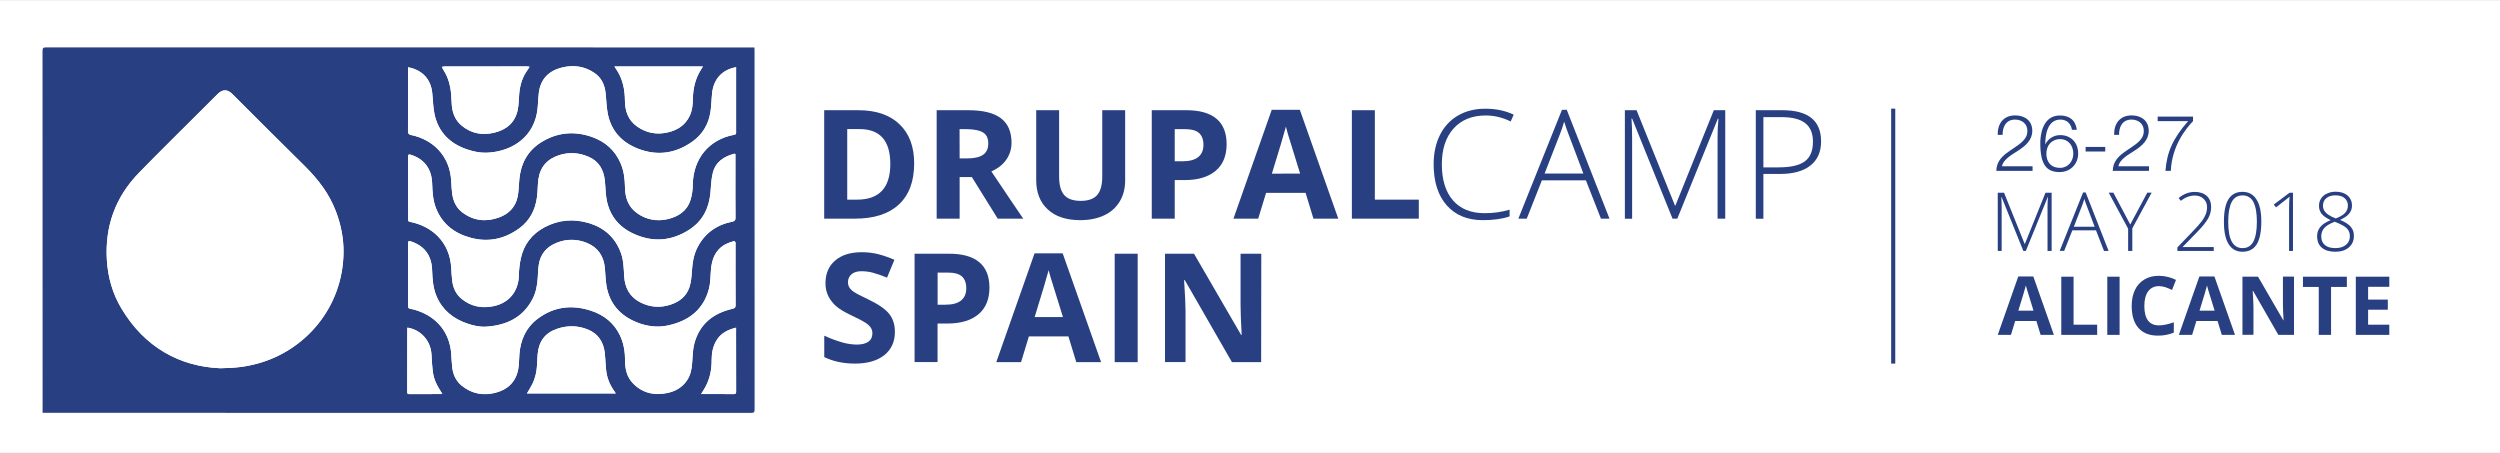
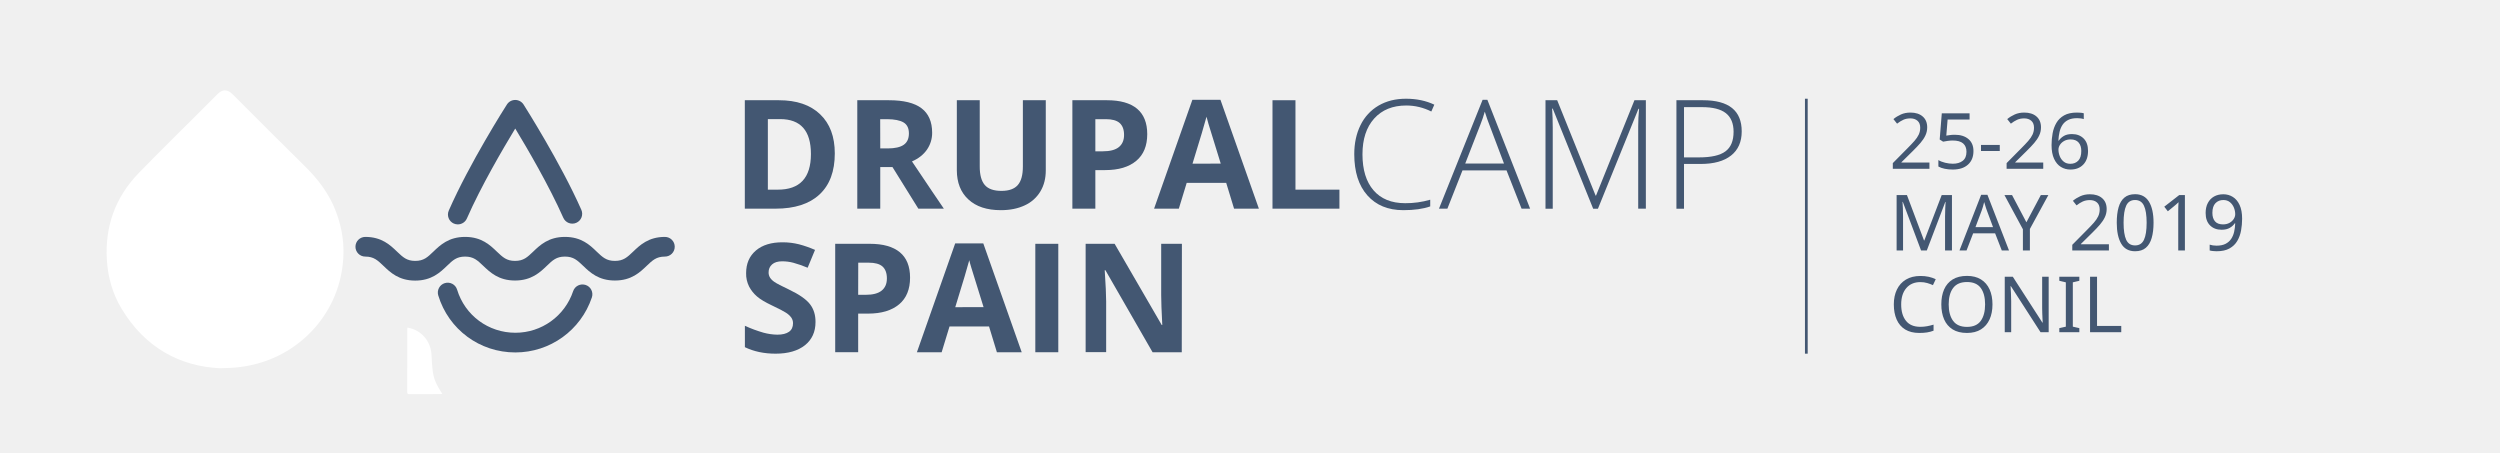
<svg xmlns="http://www.w3.org/2000/svg" version="1.1" id="svg3699" x="0px" y="0px" viewBox="0 0 3656.6 661.7" style="enable-background:new 0 0 3656.6 661.7;" xml:space="preserve">
  <style type="text/css">
- 	.st0{fill:#FFFFFF;}
- 	.st1{fill:#283F82;}
- 	.st2{fill:#F7F8F8;}
- 	.st3{fill:none;}
- 	.st4{fill:none;stroke:#283F82;stroke-width:6;stroke-miterlimit:10;}
- 	.st5{enable-background:new    ;}
+ 	.st0{fill:#435772;}
+ 	.st1{fill:#FFFFFF;}
+ 	.st2{fill:none;stroke:#435772;stroke-width:4;stroke-miterlimit:10;}
+ 	.st3{font-family:'Ubuntu';}
+ 	.st4{font-size:113.537px;}
+ 	.st5{font-family:'Ubuntu-Bold';}
</style>
-   <rect y="1.3" class="st0" width="3656.6" height="660.4" />
  <g>
-     <path class="st1" d="M1337.1,239c0,26.1-7.4,46.1-22.3,60c-14.9,13.9-36.3,20.8-64.4,20.8h-44.9V161.2h49.8   c25.9,0,46,6.8,60.3,20.5C1330,195.4,1337.1,214.5,1337.1,239z M1302.2,239.9c0-34.1-15-51.1-45.1-51.1h-17.9V292h14.4   C1286,292,1302.2,274.6,1302.2,239.9z" />
-     <path class="st1" d="M1403.6,259v60.8H1370V161.2h46.2c21.5,0,37.5,3.9,47.8,11.8c10.3,7.8,15.5,19.8,15.5,35.7   c0.1,8.9-2.6,17.6-7.7,24.9c-5.1,7.3-12.4,13-21.8,17.1c23.9,35.6,39.4,58.7,46.6,69.1h-37.3l-37.8-60.8H1403.6z M1403.6,231.7   h10.8c10.6,0,18.5-1.8,23.5-5.3c5.1-3.5,7.6-9.1,7.6-16.7c0-7.5-2.6-12.9-7.8-16c-5.2-3.1-13.2-4.7-24-4.8h-10.2L1403.6,231.7z" />
-     <path class="st1" d="M1645.7,161.2v102.6c0,11.7-2.6,22-7.9,30.8c-5.3,8.9-13.3,16-22.7,20.3c-9.9,4.7-21.6,7.1-35.1,7.1   c-20.4,0-36.2-5.2-47.5-15.7c-11.3-10.4-16.9-24.7-16.9-42.9V161.2h33.5v97.1c0,12.2,2.5,21.2,7.4,26.9c4.9,5.7,13,8.6,24.4,8.6   c11,0,19-2.9,23.9-8.6c5-5.7,7.4-14.8,7.4-27.1v-96.9H1645.7z" />
-     <path class="st1" d="M1794.1,210.7c0,17.1-5.3,30.1-16,39.1c-10.7,9-25.8,13.6-45.5,13.6h-14.4v56.4h-33.6V161.2h50.7   c19.2,0,33.9,4.1,43.9,12.4C1789.1,181.9,1794.1,194.3,1794.1,210.7z M1718.2,235.9h11.1c10.3,0,18.1-2,23.2-6.1   c5.1-4.1,7.7-10,7.7-17.8c0-7.9-2.2-13.7-6.5-17.5c-4.3-3.8-11-5.6-20.2-5.6h-15.3V235.9z" />
-     <path class="st1" d="M1921.1,319.8l-11.5-37.7h-57.8l-11.5,37.7h-36.2l56-159.2h41.1l56.2,159.2H1921.1z M1901.6,253.9   c-10.6-34.2-16.6-53.5-17.9-58c-1.3-4.5-2.3-8-2.9-10.6c-2.4,9.3-9.2,32.1-20.5,68.7L1901.6,253.9z" />
-     <path class="st1" d="M1977.3,319.8V161.2h33.6V292h64.3v27.8H1977.3z" />
-   </g>
-   <g>
-     <path class="st1" d="M2173,168.9c-19.9,0-35.6,6.4-47,19.1c-11.4,12.7-17.1,30.2-17.1,52.3c0,22.6,5.4,40.2,16.2,52.7   c10.8,12.5,26.2,18.8,46.2,18.8c12.4,0.1,24.8-1.6,36.7-5.1v9.8c-10.5,3.7-23.6,5.5-39.3,5.5c-22.3,0-39.8-7.2-52.6-21.6   c-12.8-14.4-19.2-34.5-19.2-60.3c0-16.1,3.1-30.3,9.2-42.6c5.8-11.9,14.9-21.8,26.4-28.5c11.5-6.7,24.8-10,40-10   c15.5,0,29.3,2.9,41.5,8.7l-4.4,10C2198.1,171.9,2185.7,168.9,2173,168.9z" />
-     <path class="st1" d="M2319.6,263.8h-64.4l-22.1,56h-12.3l63.8-159.2h7l62.5,159.2h-12.5L2319.6,263.8z M2259.2,253.8h56.7   l-21.6-57.2c-1.8-4.5-4-10.7-6.5-18.7c-1.8,6.4-3.9,12.7-6.4,18.9L2259.2,253.8z" />
-     <path class="st1" d="M2446.3,319.8l-59.1-146.4h-0.9c0.6,9,0.9,18.1,0.9,27.6v118.9h-10.6V161.2h17.1l56.2,139.5h0.6l56.2-139.5   h16.7v158.6h-11.2V199.6c0-8.4,0.4-17,1.3-26h-0.9l-59.3,146.2H2446.3z" />
-     <path class="st1" d="M2663.6,206.8c0,15.3-5.2,27.1-15.6,35.3c-10.4,8.2-25.2,12.3-44.3,12.3h-24.5v65.5h-11.1V161.2h38.8   C2644.8,161.2,2663.6,176.4,2663.6,206.8z M2579.3,244.8h21.8c17.9,0,30.8-2.9,38.7-8.8c8-5.9,11.9-15.5,11.9-28.7   c0-12.2-3.8-21.3-11.3-27.2c-7.5-5.9-19.2-8.8-34.9-8.8h-26.3V244.8z" />
-   </g>
-   <path class="st1" d="M1308.9,485.6c0,14.3-5.2,25.6-15.4,33.8c-10.3,8.2-24.6,12.4-43,12.4c-16.9,0-31.9-3.2-44.9-9.5V491  c8.8,4.1,17.9,7.4,27.2,10.1c6.6,1.8,13.5,2.8,20.3,2.9c7.4,0,13-1.4,17-4.2s5.9-7,5.9-12.6c0-3-0.9-5.9-2.6-8.3  c-2.1-2.8-4.7-5.1-7.7-7c-3.3-2.2-10.2-5.8-20.6-10.7c-9.7-4.6-17-8.9-21.8-13.1c-4.8-4.1-8.7-9.1-11.6-14.6  c-3-6.1-4.5-12.8-4.3-19.5c0-14,4.8-25,14.3-33.1s22.7-12.1,39.4-12c8,0,15.9,1,23.6,2.9c8,2.1,15.9,4.9,23.5,8.2l-10.8,26.1  c-6.8-2.9-13.8-5.3-21-7.3c-5.3-1.4-10.8-2.1-16.3-2.1c-6.4,0-11.3,1.5-14.7,4.5c-3.4,2.9-5.2,7.2-5.1,11.6  c-0.1,2.7,0.6,5.4,2.1,7.8c1.7,2.6,4,4.7,6.6,6.4c3,2.1,10.1,5.8,21.3,11.1c14.8,7.1,25,14.2,30.5,21.3S1309,475.3,1308.9,485.6z" />
-   <path class="st1" d="M1447.2,420.5c0,17.1-5.3,30.1-16,39.1c-10.7,9-25.8,13.6-45.5,13.6h-14.4v56.4h-33.6V371.1h50.7  c19.2,0,33.9,4.1,43.9,12.4C1442.2,391.8,1447.2,404.1,1447.2,420.5z M1371.3,445.7h11.1c10.3,0,18.1-2,23.2-6.1s7.7-10,7.7-17.8  c0-7.9-2.2-13.7-6.4-17.5c-4.3-3.8-11-5.6-20.2-5.6h-15.3V445.7z" />
-   <path class="st1" d="M1574.2,529.7l-11.5-37.7h-57.8l-11.5,37.7h-36.2l56-159.2h41.1l56.2,159.2H1574.2z M1554.7,463.7  c-10.6-34.2-16.6-53.5-18-58c-1.4-4.5-2.3-8-2.9-10.6c-2.4,9.3-9.2,32.1-20.5,68.7L1554.7,463.7z" />
-   <path class="st1" d="M1630.4,529.7V371.1h33.6v158.6H1630.4z" />
-   <path class="st1" d="M1844.6,529.7h-42.7l-69-120h-1c1.4,21.2,2.1,36.3,2.1,45.3v74.6h-30V371.1h42.4l68.9,118.8h0.8  c-1.1-20.6-1.6-35.2-1.6-43.7v-75.1h30.3L1844.6,529.7z" />
-   <g id="g3717">
-     <path id="path3719" class="st2" d="M1103.5,68.6c0.6,0.3,1.5,0.5,1.6,0.9c0.2,1,0.2,1.9,0.1,2.9c0,176.2,0,352.4,0.1,528.6   c0,3.2-0.7,3.9-3.8,3.8c-345.4-0.1-690.8-0.1-1036.2-0.1c-1.3-0.1-2.6-0.4-3.8-0.8l0.9-0.1c1.5,0,3.1,0.1,4.6,0.1   c343.8,0,687.7,0,1031.5,0.1c4.1,0,5.3-0.8,5.3-5.1c-0.1-174.9-0.2-349.9-0.1-524.8c0-1.5-0.1-3.1-0.2-4.6   C1103.5,69.2,1103.5,68.9,1103.5,68.6" />
-   </g>
-   <g id="g3725">
-     <path id="path3727" class="st1" d="M596,479.2c-0.1,0.5-0.2,1.1-0.3,1.6c0,30.9,0,61.8-0.1,92.6c0,2.5,0.9,3,3.2,3   c15.5-0.1,31,0,46.5-0.1c0.5,0,1.1-0.1,1.6-0.3c-8.6-13.1-12.4-21.2-13.8-32.3c-1.1-8.4-1.5-17-2-25.4   C629.9,498.4,615.7,482.4,596,479.2 M1076.6,479.3c-12.2,3-22.5,8.1-29,19.1c-5.2,8.8-6.8,18.5-6.8,28.5   c0.1,13.5-2.4,26.3-8.7,38.3c-2,3.7-4.3,7.3-6.7,11.2c16.1,0,31.8-0.1,47.4,0.1c3.3,0,3.8-1,3.8-4c-0.1-28.4-0.1-56.8-0.1-85.2   L1076.6,479.3z M898.6,97.2c1,1.5,1.7,2.6,2.4,3.7s1.5,2.3,2.3,3.5c7.9,13.2,10.6,27.6,10.7,42.9c0.1,15,4.7,28.4,17.5,37.5   c13.9,9.9,29.5,12.7,46.2,8.6c13.8-3.4,24.7-10.7,31-23.9c3.8-8,4.6-16.6,4.7-25.3c0.3-14.8,3.5-28.8,11.3-41.5   c1.1-1.7,2.2-3.4,3.4-5.5H898.6z M710.6,97.2c-20.1,0-40.3,0-60.4,0c-1.3,0.1-2.6,0.3-3.9,0.6c0.5,1.1,1,2.2,1.6,3.3   c1.1,1.9,2.3,3.8,3.4,5.8c7.4,13.5,8.8,28.2,9.3,43.2c0.4,13.1,4.3,25.1,14.8,33.7c14,11.5,30.2,14.5,47.6,10.2   c17.8-4.3,30.3-14.7,34.2-33.2c1.7-8,1.5-16.3,2.3-24.5c1.2-13,5.1-25,13.2-35.5c0.7-1,1.3-2.1,1.8-3.2c-1.2-0.3-2.3-0.5-3.5-0.5   C750.8,97.2,730.7,97.2,710.6,97.2 M900.6,575.4c-0.7-1.1-1.1-1.8-1.5-2.5c-6.5-8.9-10.9-18.8-12.3-29.8   c-1.1-8.7-1.2-17.5-2.1-26.2c-1.8-16.5-9.5-28.9-25.5-35.2c-14.7-5.8-29.5-5.8-44.5-0.7c-17.7,6-26.5,18.5-28.2,36.6   c-0.5,5.3-0.6,10.6-0.9,15.9c-0.5,10-2.6,19.6-7.1,28.6c-2.3,4.5-5.1,8.8-7.7,13.4H900.6z M596.9,401.4c0,15.4,0.1,30.8,0,46.1   c0,2.6,0.7,3.6,3.4,4c3.7,0.7,7.3,1.6,10.9,2.9c27.8,9.7,46.5,31.5,48.8,63.1c0.5,7,0.7,14,1.6,20.9c1.4,10.3,5.8,19.3,14,25.8   c14.5,11.6,31.1,14.8,48.9,10.2s29.8-15.7,33.4-34.1c1.4-7.3,1.2-15,1.8-22.5c1.7-20.7,9.5-38.5,26.2-51.3   c23.8-18.1,50.3-21.4,78.4-12.2c19.1,6.3,33.9,17.9,42.6,36.4c5.6,11.8,7.4,24.4,7.4,37.4c0,11.8,2.7,23.1,11.1,32   c13.9,14.7,31.3,18.6,50.6,14.6c11.5-2.4,21.4-7.9,28.4-17.8c5.6-7.9,7.3-17,8-26.5s0.8-19.1,3.2-28.2   c7.7-28.6,27.8-44.3,55.9-50.7c3.3-0.8,4.4-1.7,4.4-5.3c-0.2-29.9-0.1-59.8-0.1-89.8c0-0.7,0.3-1.6-0.1-2.1   c-0.5-0.8-1.6-1.9-2.1-1.7c-8.5,2.2-16.3,5.6-22.4,12.2c-8.3,9-10.7,20.1-11.5,32c-0.6,8.6-0.6,17.5-2.8,25.7   c-8.1,30.7-29.8,46.9-59.7,53.4c-16,3.5-31.6,1.3-46.7-4.9c-23.8-9.9-38.8-27.1-43.4-52.7c-1.5-8.8-1.5-17.8-2.4-26.6   c-1.8-17.2-10-29.9-26.4-36.5c-14.1-5.9-29.9-6-44-0.2c-14.7,5.8-24,16.5-26.3,32.4c-0.9,6.3-1.1,12.8-1.5,19.2   c-0.7,10.5-2.6,20.8-7.4,30.3c-14.1,27.6-38.4,38.8-67.8,40.8c-9.6,0.6-19.1-1.5-28.3-4.7c-20.4-7.1-36-19.6-44.6-40   c-5.2-12.4-5.9-25.4-6.4-38.6c-0.8-20.9-11.3-34.9-30.7-41.3c-3.3-1.1-4.6-0.8-4.5,3.2c0.2,15,0.1,29.9,0.1,44.9 M597,274.5   c0,15.4,0,30.8,0,46.1c0,1.8-0.4,3.4,2.4,3.9c32.4,6.3,58.3,29.3,60.6,67.3c0.4,6.5,0.7,13.1,1.5,19.6c1.4,10.3,5.7,19.3,13.8,25.9   c13.5,11,29,14.1,46,10.7c23-4.5,37.1-21.6,37.6-45.1c0.2-8.5,1.2-17,3-25.3c4.5-20.3,16.4-35.5,34.7-45.2   c20.7-11,42.6-12.7,64.9-6s38.4,21,46.6,43.3c4.1,11.1,4.3,22.7,4.9,34.2c1,16.7,7.8,30.1,23.1,38.1c14.6,7.6,29.8,8.7,45.4,3.4   c12.7-4.3,22.5-12.2,26.8-25c2.4-7.3,3.2-15.2,3.7-23c0.7-11.4,2.1-22.6,7-33c10.4-22.4,28.3-35.3,52.2-40.2c3.6-0.7,4.6-2,4.6-5.7   c-0.2-22.5-0.1-45-0.1-67.5c0-7.8,0-15.7,0-23.5c0-1.5,0.4-3.1-2.3-2.4c-15.1,4.1-26.9,12.2-30.8,28c-2.3,9.2-2.5,19-3.4,28.6   c-2,22.5-11.2,41.2-30.2,53.8c-26.4,17.4-54.5,19.5-83.2,6c-21.5-10.1-34.7-27.2-38.7-50.8c-1.5-8.8-1.4-17.8-2.4-26.6   c-1.8-15.7-8.6-28.2-23.7-34.7c-13.8-5.9-27.9-7.1-42.5-2.6c-17.6,5.5-28.2,17-30.9,35.2c-1.3,8.7-0.9,17.6-2.1,26.3   c-2.5,18.4-10.4,34.2-25.5,45.4c-21.6,15.9-45.6,21.2-71.6,14.1c-23.7-6.4-41.5-20-50.7-43.4c-4.6-11.8-5.2-24.2-5.6-36.6   c-0.8-20.8-11.6-35.1-30.7-41.2c-3.3-1.1-4.5-1-4.5,3.1C597.1,244.6,597,259.5,597,274.5 M1076.7,98.3   c-20.2,3.4-33.1,17.4-35.2,38.1c-1,9.3-1,18.7-2.5,27.9c-2.9,17.5-11.5,32.1-25.9,42.4c-24.9,17.9-52,21.8-80.7,10.4   c-23.6-9.4-38.8-26.3-43.6-51.5c-2-10.2-1.9-20.8-3.3-31.2c-1.5-11.2-6.2-20.9-15.7-27.5c-14.5-10-30.5-12.4-47.5-8.3   c-19.5,4.7-31.9,16.7-34.3,37.7c-1.1,9.6-1,19.3-2.7,28.7c-7.4,40.4-42.7,57.7-75,58.3c-9,0.2-18.4-2-27-4.8   c-25-8.3-42-25-47.8-51.2c-2.3-10.5-2.2-21.6-3.5-32.4c-2.2-18.8-13.9-32.6-35.2-36.6v4.2c0,29.8,0.1,59.6-0.1,89.3   c0,3.7,1.2,4.9,4.7,5.6c32.5,6.9,56.1,30.7,58.4,66.1c0.4,6.8,0.7,13.7,1.6,20.4c1.6,10.6,5.9,19.9,14.6,26.5   c16.4,12.5,34.6,14.5,53.7,7.6c14.7-5.3,24.5-15.5,27.5-31c1.5-8,1.6-16.3,2.3-24.5c2.1-22.8,11.8-41.7,31.3-54.1   c23.4-14.9,48.7-17.4,75-8.2c19.5,6.9,33.9,19.6,42,38.8c4.8,11.2,6,23,6.3,35.2c0.3,15.1,5,28.6,18,37.7   c12.7,9.1,28.6,12.2,43.8,8.6c15.9-3.5,28.6-11.7,33.9-27.8c2.3-7.2,3.4-14.7,3.4-22.2c0.5-38.7,23.8-66.7,60.7-73.5   c3.2-0.6,2.7-2.5,2.7-4.5c0-30.3,0-60.7,0-91L1076.7,98.3z M322,538.6c23-0.2,38.7-2.5,54.3-6.7c69.6-18.7,125.4-81.7,126.2-162.9   c0.2-20.2-3.7-39.9-10.8-58.9c-9.8-26.4-26.4-47.9-46.2-67.5c-35.4-34.8-70.4-70-105.5-105c-7.3-7.3-14.4-7.3-21.8,0.1   c-6.7,6.7-13.5,13.4-20.2,20.1c-31.6,31.6-63.6,62.9-94.8,95c-34.4,35.4-49.9,78.2-46.9,127.5c1.5,25.3,8.3,49.2,21.4,71   C211.8,508.4,263.2,536.1,322,538.6 M62.3,603.8c0-15,0-29.9,0-44.9c0-161.3,0-322.7-0.1-484.1c0-4,0.6-5.5,5.1-5.5   c344.5,0.1,689,0.2,1033.6,0.1h2.5c0.1,1.5,0.2,3.1,0.2,4.6c0,174.9,0,349.9,0.1,524.8c0,4.3-1.2,5.1-5.3,5.1   c-343.8-0.1-687.7-0.1-1031.5-0.1C65.4,603.8,63.9,603.8,62.3,603.8" />
+     <path class="st0" d="M1192.8,471.1c0,14.3-5.2,25.6-15.4,33.8c-10.3,8.2-24.6,12.4-43,12.4c-16.9,0-31.9-3.2-44.9-9.5v-31.3   c8.8,4.1,17.9,7.4,27.2,10.1c6.6,1.8,13.5,2.8,20.3,2.9c7.4,0,13-1.4,17-4.2s5.9-7,5.9-12.6c0-3-0.9-5.9-2.6-8.3   c-2.1-2.8-4.7-5.1-7.7-7c-3.3-2.2-10.2-5.8-20.6-10.7c-9.7-4.6-17-8.9-21.8-13.1c-4.8-4.1-8.7-9.1-11.6-14.6   c-3-6.1-4.5-12.8-4.3-19.5c0-14,4.8-25,14.3-33.1s22.7-12.1,39.4-12c8,0,15.9,1,23.6,2.9c8,2.1,15.9,4.9,23.5,8.2l-10.8,26.1   c-6.8-2.9-13.8-5.3-21-7.3c-5.3-1.4-10.8-2.1-16.3-2.1c-6.4,0-11.3,1.5-14.7,4.5c-3.4,2.9-5.2,7.2-5.1,11.6   c-0.1,2.7,0.6,5.4,2.1,7.8c1.7,2.6,4,4.7,6.6,6.4c3,2.1,10.1,5.8,21.3,11.1c14.8,7.1,25,14.2,30.5,21.3S1192.9,460.8,1192.8,471.1z   " />
+     <path class="st0" d="M1331.1,406c0,17.1-5.3,30.1-16,39.1s-25.8,13.6-45.5,13.6h-14.4v56.4h-33.6V356.6h50.7   c19.2,0,33.9,4.1,43.9,12.4C1326.1,377.2,1331.1,389.6,1331.1,406z M1255.2,431.2h11.1c10.3,0,18.1-2,23.2-6.1s7.7-10,7.7-17.8   c0-7.9-2.2-13.7-6.4-17.5c-4.3-3.8-11-5.6-20.2-5.6h-15.3L1255.2,431.2L1255.2,431.2z" />
+     <g>
+       <g>
+         <path class="st0" d="M1221,224.4c0,26.1-7.4,46.1-22.3,60s-36.3,20.8-64.4,20.8h-44.9V146.6h49.8c25.9,0,46,6.8,60.3,20.5     C1213.9,180.8,1221,199.9,1221,224.4z M1186.1,225.3c0-34.1-15-51.1-45.1-51.1h-17.9v103.2h14.4     C1169.9,277.5,1186.1,260.1,1186.1,225.3z" />
+         <path class="st0" d="M1287.5,244.4v60.8h-33.6V146.6h46.2c21.5,0,37.5,3.9,47.8,11.8c10.3,7.8,15.5,19.8,15.5,35.7     c0.1,8.9-2.6,17.6-7.7,24.9c-5.1,7.3-12.4,13-21.8,17.1c23.9,35.6,39.4,58.7,46.6,69.1h-37.3l-37.8-60.8H1287.5z M1287.5,217.1     h10.8c10.6,0,18.5-1.8,23.5-5.3c5.1-3.5,7.6-9.1,7.6-16.7c0-7.5-2.6-12.9-7.8-16c-5.2-3.1-13.2-4.7-24-4.8h-10.2L1287.5,217.1z" />
+         <path class="st0" d="M1529.6,146.6v102.6c0,11.7-2.6,22-7.9,30.8c-5.3,8.9-13.3,16-22.7,20.3c-9.9,4.7-21.6,7.1-35.1,7.1     c-20.4,0-36.2-5.2-47.5-15.7c-11.3-10.4-16.9-24.7-16.9-42.9V146.6h33.5v97.1c0,12.2,2.5,21.2,7.4,26.9c4.9,5.7,13,8.6,24.4,8.6     c11,0,19-2.9,23.9-8.6c5-5.7,7.4-14.8,7.4-27.1v-96.9L1529.6,146.6L1529.6,146.6z" />
+         <path class="st0" d="M1678,196.1c0,17.1-5.3,30.1-16,39.1c-10.7,9-25.8,13.6-45.5,13.6h-14.4v56.4h-33.6V146.6h50.7     c19.2,0,33.9,4.1,43.9,12.4C1673,167.3,1678,179.8,1678,196.1z M1602.1,221.3h11.1c10.3,0,18.1-2,23.2-6.1s7.7-10,7.7-17.8     c0-7.9-2.2-13.7-6.5-17.5s-11-5.6-20.2-5.6h-15.3L1602.1,221.3L1602.1,221.3z" />
+         <path class="st0" d="M1805,305.2l-11.5-37.7h-57.8l-11.5,37.7H1688l56-159.2h41.1l56.2,159.2H1805z M1785.5,239.3     c-10.6-34.2-16.6-53.5-17.9-58s-2.3-8-2.9-10.6c-2.4,9.3-9.2,32.1-20.5,68.7L1785.5,239.3z" />
+         <path class="st0" d="M1861.2,305.2V146.6h33.6v130.8h64.3v27.8H1861.2z" />
+       </g>
+       <g>
+         <path class="st0" d="M2056.9,154.3c-19.9,0-35.6,6.4-47,19.1c-11.4,12.7-17.1,30.2-17.1,52.3c0,22.6,5.4,40.2,16.2,52.7     s26.2,18.8,46.2,18.8c12.4,0.1,24.8-1.6,36.7-5.1v9.8c-10.5,3.7-23.6,5.5-39.3,5.5c-22.3,0-39.8-7.2-52.6-21.6     s-19.2-34.5-19.2-60.3c0-16.1,3.1-30.3,9.2-42.6c5.8-11.9,14.9-21.8,26.4-28.5s24.8-10,40-10c15.5,0,29.3,2.9,41.5,8.7l-4.4,10     C2082,157.3,2069.6,154.3,2056.9,154.3z" />
+         <path class="st0" d="M2203.5,249.2h-64.4l-22.1,56h-12.3l63.8-159.2h7l62.5,159.2h-12.5L2203.5,249.2z M2143.1,239.2h56.7     l-21.6-57.2c-1.8-4.5-4-10.7-6.5-18.7c-1.8,6.4-3.9,12.7-6.4,18.9L2143.1,239.2z" />
+         <path class="st0" d="M2330.2,305.2l-59.1-146.4h-0.9c0.6,9,0.9,18.1,0.9,27.6v118.9h-10.6V146.6h17.1l56.2,139.5h0.6l56.2-139.5     h16.7v158.6h-11.2V185.1c0-8.4,0.4-17,1.3-26h-0.9l-59.3,146.2H2330.2z" />
+         <path class="st0" d="M2547.5,192.2c0,15.3-5.2,27.1-15.6,35.3c-10.4,8.2-25.2,12.3-44.3,12.3h-24.5v65.5H2452V146.6h38.8     C2528.7,146.6,2547.5,161.8,2547.5,192.2z M2463.2,230.2h21.8c17.9,0,30.8-2.9,38.7-8.8c8-5.9,11.9-15.5,11.9-28.7     c0-12.2-3.8-21.3-11.3-27.2s-19.2-8.8-34.9-8.8h-26.3v73.5H2463.2z" />
+       </g>
+       <path class="st0" d="M1458.1,515.2l-11.5-37.7h-57.8l-11.5,37.7h-36.2l56-159.2h41.1l56.2,159.2H1458.1z M1438.6,449.2    c-10.6-34.2-16.6-53.5-18-58s-2.3-8-2.9-10.6c-2.4,9.3-9.2,32.1-20.5,68.7L1438.6,449.2z" />
+       <path class="st0" d="M1514.3,515.2V356.6h33.6v158.6H1514.3z" />
+       <path class="st0" d="M1728.5,515.2h-42.7l-69-120h-1c1.4,21.2,2.1,36.3,2.1,45.3V515h-30V356.6h42.4l68.9,118.8h0.8    c-1.1-20.6-1.6-35.2-1.6-43.7v-75.1h30.3L1728.5,515.2z" />
+     </g>
  </g>
  <g id="g3729">
-     <path id="path3731" class="st0" d="M322,538.6c-58.8-2.6-110.2-30.3-144.3-87.3c-13-21.7-19.8-45.6-21.4-71   c-3-49.3,12.5-92.1,46.9-127.5c31.2-32.1,63.2-63.3,94.8-95c6.7-6.7,13.4-13.4,20.1-20.1c7.3-7.4,14.5-7.3,21.8-0.1   c35.1,35.1,70.1,70.3,105.5,105c19.9,19.5,36.4,41.1,46.2,67.5c7.1,19,11,38.7,10.8,58.9c-0.8,81.2-56.5,144.2-126.2,162.9   C360.7,536.1,344.9,538.4,322,538.6" />
-   </g>
-   <g id="g3733">
-     <path id="path3735" class="st0" d="M1076.7,98.3v3.4c0,30.4,0,60.7,0,91c0,2,0.5,3.9-2.7,4.5c-36.9,6.8-60.2,34.8-60.7,73.5   c0,7.5-1.2,15-3.4,22.2c-5.3,16.1-18.1,24.3-33.9,27.8c-15.2,3.6-31.1,0.5-43.8-8.6c-13.1-9.1-17.8-22.5-18-37.7   c-0.2-12.1-1.5-24-6.3-35.2c-8.2-19.2-22.5-31.9-42-38.8c-26.2-9.2-51.5-6.7-75,8.2c-19.5,12.4-29.2,31.2-31.3,54.1   c-0.8,8.2-0.8,16.5-2.3,24.5c-3,15.5-12.8,25.7-27.5,31c-19.2,6.9-37.3,4.9-53.7-7.6c-8.6-6.6-13-15.9-14.5-26.5   c-1-6.8-1.2-13.6-1.6-20.4c-2.3-35.3-25.9-59.2-58.4-66.1c-3.5-0.7-4.7-1.9-4.7-5.6c0.2-29.8,0.1-59.6,0.1-89.3v-4.2   c21.3,4,32.9,17.8,35.2,36.6c1.3,10.8,1.2,21.9,3.5,32.4c5.8,26.2,22.8,42.9,47.8,51.2c8.6,2.9,18,5,27,4.8   c32.3-0.6,67.6-17.9,75-58.3c1.6-9.4,1.5-19.1,2.6-28.7c2.4-20.9,14.8-32.9,34.3-37.7c17-4.1,33-1.8,47.5,8.3   c9.5,6.6,14.3,16.3,15.7,27.5c1.3,10.4,1.3,20.9,3.3,31.2c4.8,25.1,20,42.1,43.6,51.5c28.7,11.4,55.8,7.5,80.7-10.4   c14.5-10.4,23-24.9,25.9-42.4c1.5-9.2,1.5-18.6,2.5-27.9C1043.6,115.7,1056.5,101.7,1076.7,98.3" />
-   </g>
-   <g id="g3737">
-     <path id="path3739" class="st0" d="M596.9,274.5c0-15,0.1-29.9-0.1-44.9c-0.1-4.1,1.2-4.1,4.5-3.1c19.1,6.1,29.9,20.4,30.7,41.2   c0.5,12.5,1,24.9,5.6,36.6c9.2,23.4,27,37,50.7,43.4c26.1,7.1,50.1,1.8,71.6-14.1c15.2-11.2,23.1-27,25.5-45.4   c1.2-8.7,0.8-17.6,2.1-26.3c2.7-18.2,13.3-29.7,30.9-35.2c14.6-4.5,28.7-3.4,42.5,2.6c15.2,6.5,22,19,23.7,34.7   c1,8.9,0.9,17.9,2.4,26.6c3.9,23.6,17.2,40.6,38.7,50.8c28.7,13.6,56.8,11.4,83.2-6c19.1-12.6,28.2-31.3,30.2-53.8   c0.8-9.6,1.1-19.3,3.4-28.6c3.9-15.8,15.7-23.9,30.8-28c2.8-0.7,2.3,0.9,2.3,2.4c0,7.8,0,15.7,0,23.5c0,22.5-0.1,45,0.1,67.5   c0,3.6-1,4.9-4.6,5.7c-23.9,4.9-41.8,17.9-52.2,40.2c-4.8,10.4-6.2,21.6-7,33c-0.5,7.7-1.2,15.7-3.7,23   c-4.3,12.8-14.1,20.7-26.8,25c-15.6,5.3-30.8,4.3-45.4-3.4c-15.3-8-22.2-21.4-23.1-38.1c-0.7-11.6-0.9-23.2-4.9-34.2   c-8.2-22.3-24.1-36.5-46.6-43.3s-44.2-5-64.9,6c-18.3,9.7-30.2,24.9-34.7,45.2c-1.8,8.3-2.8,16.7-2.9,25.2   c-0.5,23.5-14.6,40.6-37.6,45.1c-17,3.3-32.5,0.3-46-10.7c-8.2-6.6-12.4-15.7-13.8-25.9c-0.9-6.5-1.2-13.1-1.5-19.6   c-2.3-38-28.2-61-60.6-67.3c-2.8-0.5-2.4-2.1-2.4-3.9C596.9,305.2,596.9,289.9,596.9,274.5" />
-   </g>
-   <g id="g3741">
-     <path id="path3743" class="st0" d="M596.9,401.4c0-15,0.1-29.9-0.1-44.9c-0.1-4,1.2-4.3,4.5-3.2c19.3,6.4,29.9,20.4,30.7,41.3   c0.5,13.2,1.2,26.2,6.4,38.6c8.6,20.3,24.2,32.9,44.6,40c9.2,3.2,18.7,5.4,28.3,4.7c29.4-2,53.7-13.2,67.8-40.8   c4.8-9.5,6.8-19.7,7.4-30.3c0.4-6.4,0.5-12.8,1.5-19.2c2.3-15.9,11.6-26.6,26.3-32.4c14.1-5.8,29.9-5.7,44,0.2   c16.4,6.7,24.6,19.3,26.4,36.5c0.9,8.9,0.8,17.9,2.4,26.6c4.5,25.6,19.6,42.9,43.4,52.7c15.1,6.3,30.7,8.4,46.7,4.9   c29.9-6.5,51.6-22.7,59.7-53.4c2.2-8.3,2.2-17.1,2.8-25.7c0.8-11.8,3.2-22.9,11.5-32c6.1-6.6,13.9-10,22.4-12.2   c0.5-0.1,1.6,1,2.1,1.7c0.3,0.5,0.1,1.4,0.1,2.1c0,29.9-0.1,59.8,0.1,89.8c0,3.6-1.1,4.5-4.4,5.3c-28.1,6.4-48.2,22.1-55.9,50.7   c-2.4,9-2.6,18.7-3.2,28.2s-2.4,18.5-8,26.5c-7,9.9-16.8,15.4-28.4,17.8c-19.3,4-36.7,0.1-50.6-14.6c-8.4-8.9-11.1-20.2-11.1-32   c0-13-1.8-25.6-7.4-37.4c-8.7-18.5-23.5-30.2-42.6-36.4c-28.1-9.2-54.7-5.9-78.4,12.2c-16.7,12.7-24.5,30.6-26.2,51.3   c-0.6,7.5-0.4,15.2-1.8,22.5c-3.6,18.5-15.5,29.6-33.4,34.1s-34.4,1.4-48.9-10.2c-8.2-6.6-12.6-15.6-14-25.8   c-0.9-6.9-1.1-13.9-1.6-20.8c-2.3-31.6-20.9-53.4-48.8-63.1c-3.5-1.3-7.2-2.3-10.9-2.9c-2.7-0.4-3.4-1.5-3.4-4   c0.1-15.4,0-30.8,0-46.1" />
-   </g>
-   <g id="g3745">
-     <path id="path3747" class="st0" d="M900.6,575.4H770.7c2.7-4.6,5.4-8.8,7.7-13.4c4.5-9,6.6-18.6,7.1-28.6   c0.3-5.3,0.4-10.6,0.9-15.9c1.8-18,10.6-30.5,28.2-36.5c15-5.1,29.8-5.1,44.5,0.7c16,6.3,23.7,18.7,25.5,35.2   c1,8.7,1,17.5,2.1,26.2c1.4,11,5.8,20.9,12.3,29.8C899.5,573.6,899.9,574.3,900.6,575.4" />
-   </g>
-   <g id="g3749">
-     <path id="path3751" class="st0" d="M710.6,97.2c20.1,0,40.2,0,60.4,0c1.2,0.1,2.3,0.3,3.5,0.5c-0.5,1.1-1.1,2.1-1.8,3.2   c-8.1,10.4-12,22.5-13.2,35.5c-0.8,8.2-0.6,16.5-2.3,24.5c-3.8,18.5-16.4,28.9-34.2,33.2c-17.4,4.2-33.6,1.3-47.6-10.2   c-10.5-8.6-14.4-20.6-14.8-33.8c-0.5-15-1.9-29.7-9.3-43.2c-1.1-2-2.3-3.8-3.4-5.8c-0.6-1-1-2.2-1.6-3.3c1.3-0.3,2.6-0.5,3.9-0.6   C670.3,97.2,690.5,97.2,710.6,97.2" />
-   </g>
-   <g id="g3753">
-     <path id="path3755" class="st0" d="M898.7,97.2h129.5c-1.3,2.1-2.4,3.8-3.4,5.5c-7.8,12.7-11.1,26.7-11.3,41.5   c-0.1,8.7-0.9,17.3-4.7,25.3c-6.3,13.2-17.2,20.5-31,23.9c-16.7,4.2-32.3,1.4-46.2-8.6c-12.7-9.1-17.3-22.5-17.5-37.5   c-0.1-15.2-2.8-29.7-10.7-42.9c-0.7-1.2-1.5-2.3-2.3-3.5S899.6,98.6,898.7,97.2" />
-   </g>
-   <g id="g3757">
-     <path id="path3759" class="st0" d="M1076.7,479.2v8c0,28.4,0,56.8,0.1,85.2c0,3-0.5,4-3.8,4c-15.7-0.2-31.3-0.1-47.4-0.1   c2.4-3.9,4.7-7.5,6.7-11.2c6.3-12,8.7-24.8,8.7-38.3c0-10,1.6-19.7,6.8-28.5C1054.1,487.3,1064.4,482.2,1076.7,479.2" />
+     <path id="path3731" class="st1" d="M322,538.6c-58.8-2.6-110.2-30.3-144.3-87.3c-13-21.7-19.8-45.6-21.4-71   c-3-49.3,12.5-92.1,46.9-127.5c31.2-32.1,63.2-63.3,94.8-95c6.7-6.7,13.4-13.4,20.1-20.1c7.3-7.4,14.5-7.3,21.8-0.1   c35.1,35.1,70.1,70.3,105.5,105c19.9,19.5,36.4,41.1,46.2,67.5c7.1,19,11,38.7,10.8,58.9c-0.8,81.2-56.5,144.2-126.2,162.9   C360.7,536.1,344.9,538.4,322,538.6" />
  </g>
  <g id="g3761">
-     <path id="path3763" class="st0" d="M596,479.2c19.6,3.1,33.9,19.2,35.1,39.2c0.5,8.5,0.8,17,2,25.4c1.5,11,5.3,19.1,13.8,32.3   c-0.5,0.1-1,0.2-1.6,0.3c-15.5,0-31,0-46.5,0.1c-2.3,0-3.2-0.4-3.2-3c0.1-30.9,0.1-61.8,0.1-92.6   C595.8,480.2,595.9,479.7,596,479.2" />
+     <path id="path3763" class="st1" d="M596,479.2c19.6,3.1,33.9,19.2,35.1,39.2c0.5,8.5,0.8,17,2,25.4c1.5,11,5.3,19.1,13.8,32.3   c-0.5,0.1-1,0.2-1.6,0.3c-15.5,0-31,0-46.5,0.1c-2.3,0-3.2-0.4-3.2-3c0.1-30.9,0.1-61.8,0.1-92.6   C595.8,480.2,595.9,479.7,596,479.2" />
  </g>
-   <polyline class="st3" points="23.1,1.3 23.1,-55.3 1145.6,-55.3 1145.6,738.4 23.1,738.4 23.1,669.3 " />
-   <line class="st4" x1="2769.1" y1="158.9" x2="2769.1" y2="531.8" />
+   <line class="st2" x1="2642" y1="144.4" x2="2642" y2="517.3" />
  <g>
-     <path class="st1" d="M2959.4,367l-31.7-78.6h-0.5c0.3,4.8,0.5,9.7,0.5,14.8V367h-5.7v-85.1h9.2l30.1,74.8h0.4l30.1-74.8h9V367h-6   v-64.5c0-4.5,0.2-9.2,0.7-14h-0.5l-31.9,78.5H2959.4z" />
-     <path class="st1" d="M3065.7,336.9h-34.6l-11.9,30h-6.6l34.2-85.4h3.8l33.5,85.5h-6.7L3065.7,336.9z M3033.3,331.6h30.4l-11.6-30.7   c-1-2.4-2.1-5.7-3.5-10c-0.9,3.4-2.1,6.8-3.4,10.1L3033.3,331.6z" />
-     <path class="st1" d="M3115.8,328.4l24.9-46.6h6.4l-28.3,52.2V367h-6.1v-32.5l-28.4-52.7h6.8L3115.8,328.4z" />
-     <path class="st1" d="M3237.9,367h-53.2v-5.1l22.6-23.6c4.8-4.8,9.2-9.8,13.4-15.1c2.3-3.1,4.2-6.4,5.6-10c1.2-3.2,1.8-6.6,1.8-10   c0.2-4.7-1.6-9.2-5-12.4c-3.3-3.2-7.7-4.8-13-4.8c-7.1,0-13.9,2.6-20.4,7.7l-3.1-4c7.1-6,15-9,23.6-9c7.4,0,13.2,2,17.5,5.9   s6.4,9.4,6.4,16.4c0,5.7-1.5,11.3-4.3,16.3c-2.9,5.3-8.1,11.8-15.6,19.5l-21.8,22.4v0.2h45.5L3237.9,367z" />
-     <path class="st1" d="M3307.5,324.2c0,14.9-2.3,26-6.8,33.2s-11.5,10.8-20.7,10.8c-8.9,0-15.6-3.7-20.3-11.1s-6.9-18.3-6.9-32.9   c0-14.8,2.2-25.8,6.7-32.9s11.3-10.7,20.4-10.7c9,0,15.8,3.7,20.5,11.1C3305.2,299,3307.5,309.9,3307.5,324.2z M3259.1,324.2   c0,13.2,1.7,22.9,5.2,29.2c3.5,6.3,8.7,9.5,15.7,9.5c7.3,0,12.7-3.3,16-9.8c3.3-6.5,5-16.2,5-28.9c0-12.6-1.7-22.1-5-28.6   c-3.3-6.5-8.7-9.8-16-9.8c-7.3,0-12.6,3.3-15.9,9.8C3260.8,302.1,3259.1,311.6,3259.1,324.2z" />
-     <path class="st1" d="M3353.8,367h-5.7v-62c0-5.6,0.2-11.5,0.7-17.5c-0.6,0.6-1.2,1.1-1.8,1.7s-6.6,5.3-18,14.1l-3.3-4.1l23.1-17.3   h5L3353.8,367z" />
-     <path class="st1" d="M3416.1,280.4c7.2,0,13,1.8,17.4,5.5s6.6,8.7,6.6,15c0,4.2-1.4,8.3-4.1,11.5c-2.7,3.3-7.2,6.4-13.3,9.3   c7.5,3.1,12.7,6.4,15.7,10.1c3.1,3.7,4.7,8.4,4.5,13.3c0,7-2.5,12.6-7.4,16.8s-11.5,6.3-19.8,6.3c-8.6,0-15.1-2-19.7-5.9   s-6.9-9.6-6.9-17.1c-0.1-4.9,1.7-9.7,4.8-13.4c3.2-3.8,8.2-7.1,15-9.8c-6.2-3-10.7-6.1-13.2-9.3c-2.6-3.4-4-7.5-3.8-11.8   c-0.1-3.8,1-7.6,3.1-10.7c2.1-3.2,5.1-5.6,8.6-7.1C3407.6,281.2,3411.8,280.4,3416.1,280.4z M3395.2,346c0,5.4,1.8,9.5,5.4,12.5   s8.7,4.4,15.2,4.4s11.5-1.6,15.4-4.7c3.9-3.1,6-7.8,5.8-12.7c0.2-4.4-1.5-8.6-4.6-11.7c-3-3-8.9-6.1-17.6-9.5   c-7.1,2.8-12.2,5.8-15.2,9.1C3396.6,336.9,3395,341.4,3395.2,346z M3415.9,285.7c-5.5,0-9.9,1.3-13.2,4c-3.3,2.7-5.2,6.8-5,11.1   c-0.1,2.5,0.6,5,1.8,7.2c1.4,2.2,3.2,4.1,5.3,5.6c3.6,2.4,7.5,4.4,11.6,5.9c6.3-2.4,10.9-5.1,13.6-8.1c2.7-2.9,4.2-6.7,4.1-10.6   c0.2-4.3-1.6-8.3-4.9-11.1C3426.1,287,3421.6,285.7,3415.9,285.7z" />
+     <g>
+       <path class="st0" d="M669.6,328.2c-1.9,0-3.9-0.4-5.8-1.2c-7.3-3.2-10.6-11.7-7.4-19c30.1-68.8,82.7-151.6,85-155.1    c2.7-4.2,7.2-6.7,12.2-6.7l0,0c4.9,0,9.5,2.5,12.2,6.7c2.2,3.5,54.2,85.4,84.5,154c3.2,7.3-0.1,15.8-7.4,19    c-7.3,3.2-15.8-0.1-19-7.4C803.1,271.5,771,216.7,753.6,188c-17.5,28.9-50.1,84.4-70.7,131.5C680.5,325,675.2,328.2,669.6,328.2z" />
+     </g>
+     <g>
+       <path class="st0" d="M753.8,515.5c-52.2,0-97.6-33.5-112.8-83.4c-2.3-7.6,2-15.7,9.6-18c7.6-2.3,15.7,1.9,18,9.6    c11.5,37.7,45.8,63,85.2,63c38.4,0,72.3-24.4,84.5-60.8c2.5-7.6,10.7-11.6,18.3-9.1c7.6,2.5,11.6,10.7,9.1,18.2    C849.5,483.2,804.5,515.5,753.8,515.5z" />
+     </g>
+     <g>
+       <path class="st0" d="M899.4,410.3c-24.1,0-36.5-11.9-46.5-21.5c-8.5-8.1-14.1-13.5-26.6-13.5c-12.5,0-18.1,5.4-26.5,13.5    c-10,9.6-22.5,21.5-46.5,21.5c-24.1,0-36.5-12-46.5-21.5c-8.5-8.1-14.1-13.5-26.5-13.5c-12.5,0-18.1,5.4-26.5,13.5    c-10,9.6-22.4,21.6-46.5,21.6c-24.1,0-36.5-12-46.5-21.6c-8.5-8.1-14.1-13.5-26.5-13.5c-8,0-14.4-6.5-14.4-14.4    c0-8,6.5-14.4,14.4-14.4c24.1,0,36.5,12,46.5,21.6c8.5,8.1,14.1,13.5,26.5,13.5c12.5,0,18.1-5.4,26.5-13.5    c10-9.6,22.4-21.6,46.5-21.6c24.1,0,36.5,12,46.5,21.6c8.5,8.1,14.1,13.5,26.5,13.5c12.5,0,18-5.4,26.5-13.5    c10-9.6,22.5-21.6,46.5-21.6c24.1,0,36.5,11.9,46.5,21.6c8.5,8.1,14.1,13.5,26.6,13.5c12.5,0,18.1-5.4,26.6-13.5    c10-9.6,22.5-21.6,46.5-21.6c8,0,14.4,6.5,14.4,14.4c0,8-6.5,14.4-14.4,14.4c-12.5,0-18.1,5.4-26.6,13.5    C935.9,398.4,923.5,410.3,899.4,410.3z" />
+     </g>
  </g>
-   <path class="st1" d="M2984.7,489.8l-6.2-20.3h-31l-6.2,20.3H2922l30-85.4h22l30.1,85.4H2984.7z M2974.3,454.4  c-5.7-18.3-8.9-28.7-9.6-31.1s-1.2-4.3-1.6-5.7c-1.3,5-4.9,17.2-11,36.8H2974.3z" />
-   <path class="st1" d="M3014.9,489.8v-85.1h18v70.2h34.5v14.9H3014.9z" />
-   <path class="st1" d="M3082.2,489.8v-85.1h18v85.1L3082.2,489.8z" />
-   <path class="st1" d="M3157.8,418.5c-6.8,0-12,2.5-15.8,7.6c-3.7,5.1-5.6,12.2-5.6,21.3c0,19,7.1,28.5,21.4,28.5  c6,0,13.2-1.5,21.7-4.5v15.1c-7.4,3-15.4,4.5-23.4,4.4c-12.4,0-21.8-3.8-28.4-11.3c-6.6-7.5-9.8-18.3-9.8-32.3  c0-8.9,1.6-16.6,4.8-23.3c3-6.4,7.8-11.7,13.9-15.3c6-3.6,13.1-5.3,21.2-5.3c8.7,0.1,17.2,2.1,24.9,6l-5.8,14.7  c-3.1-1.5-6.3-2.8-9.6-4C3164.2,419.1,3161,418.6,3157.8,418.5z" />
-   <path class="st1" d="M3249.7,489.8l-6.2-20.3h-31l-6.2,20.3h-19.4l30-85.4h22l30.1,85.4H3249.7z M3239.2,454.4  c-5.7-18.3-8.9-28.7-9.6-31.1c-0.7-2.4-1.2-4.3-1.5-5.7c-1.3,5-4.9,17.2-11,36.8H3239.2z" />
-   <path class="st1" d="M3355.3,489.8h-22.9l-37-64.4h-0.5c0.7,11.4,1.1,19.5,1.1,24.3v40h-16.1v-85h22.8l36.9,63.7h0.4  c-0.6-11.1-0.9-18.9-0.9-23.5v-40.3h16.2L3355.3,489.8z" />
-   <path class="st1" d="M3409.5,489.8h-18v-70.1h-23.1v-15h64.2v15h-23.1L3409.5,489.8z" />
-   <path class="st1" d="M3494.7,489.8h-49v-85.1h49v14.8h-31v18.7h28.8V453h-28.8v21.9h31V489.8z" />
-   <g class="st5">
-     <path class="st1" d="M2972.9,249.9h-53c0.6-23.9,25.1-29.8,38.7-43.4c4.4-4.5,6.7-8.7,6.7-15.2c0-10.5-8.3-16.4-18-16.4   c-13.2,0-18.4,10.6-18.2,22.4h-7.2c-0.3-16.5,8.3-28.5,25.7-28.5c14,0,24.9,7.7,24.9,22.6c0,13.4-9.8,21.8-20.2,28.6   c-7.8,5.3-22.2,12.4-24.1,23.2h44.7V249.9z" />
-     <path class="st1" d="M3030.5,189.8c-1.3-8.8-7.5-14.9-16.8-14.9c-18.7,0-22.2,21.4-22.2,36h0.2c3.8-7.9,12.3-13.3,21.4-13.3   c16.1,0,26.5,11.1,26.5,26.9c0,15.6-11.4,27.2-27.2,27.2c-19.5,0-28.2-11.4-28.2-42.7c0-9.5,2.4-40.1,28.7-40.1   c14.1,0,23,7,24.7,21H3030.5z M2993.1,224.8c0,11.4,6.1,20.7,20.1,20.7c11.5,0,19.3-9.5,19.3-20.7c0-11.7-7.1-21.3-19.4-21.3   C3000.4,203.6,2993.1,213,2993.1,224.8z" />
-     <path class="st1" d="M3050.5,221.6v-6.7h28.7v6.7H3050.5z" />
-     <path class="st1" d="M3143.2,249.9h-53c0.6-23.9,25.1-29.8,38.7-43.4c4.4-4.5,6.7-8.7,6.7-15.2c0-10.5-8.3-16.4-18-16.4   c-13.2,0-18.4,10.6-18.2,22.4h-7.2c-0.3-16.5,8.3-28.5,25.7-28.5c14,0,24.9,7.7,24.9,22.6c0,13.4-9.8,21.8-20.2,28.6   c-7.8,5.3-22.2,12.4-24.1,23.2h44.7V249.9z" />
-     <path class="st1" d="M3155.9,170.5h51.7v6.7c-10,10.5-30.7,35.3-32.5,72.7h-7.8c2-27.2,10.8-47.3,33.1-72.7h-44.5V170.5z" />
-   </g>
+   <text transform="matrix(1 0 0 1 2763.049 246.8465)">
+     <tspan x="0" y="0" class="st0 st3 st4">25-26</tspan>
+     <tspan x="0" y="119.5" class="st0 st3 st4">MAY 2019</tspan>
+     <tspan x="0" y="239" class="st0 st5 st4">CONIL</tspan>
+   </text>
</svg>
